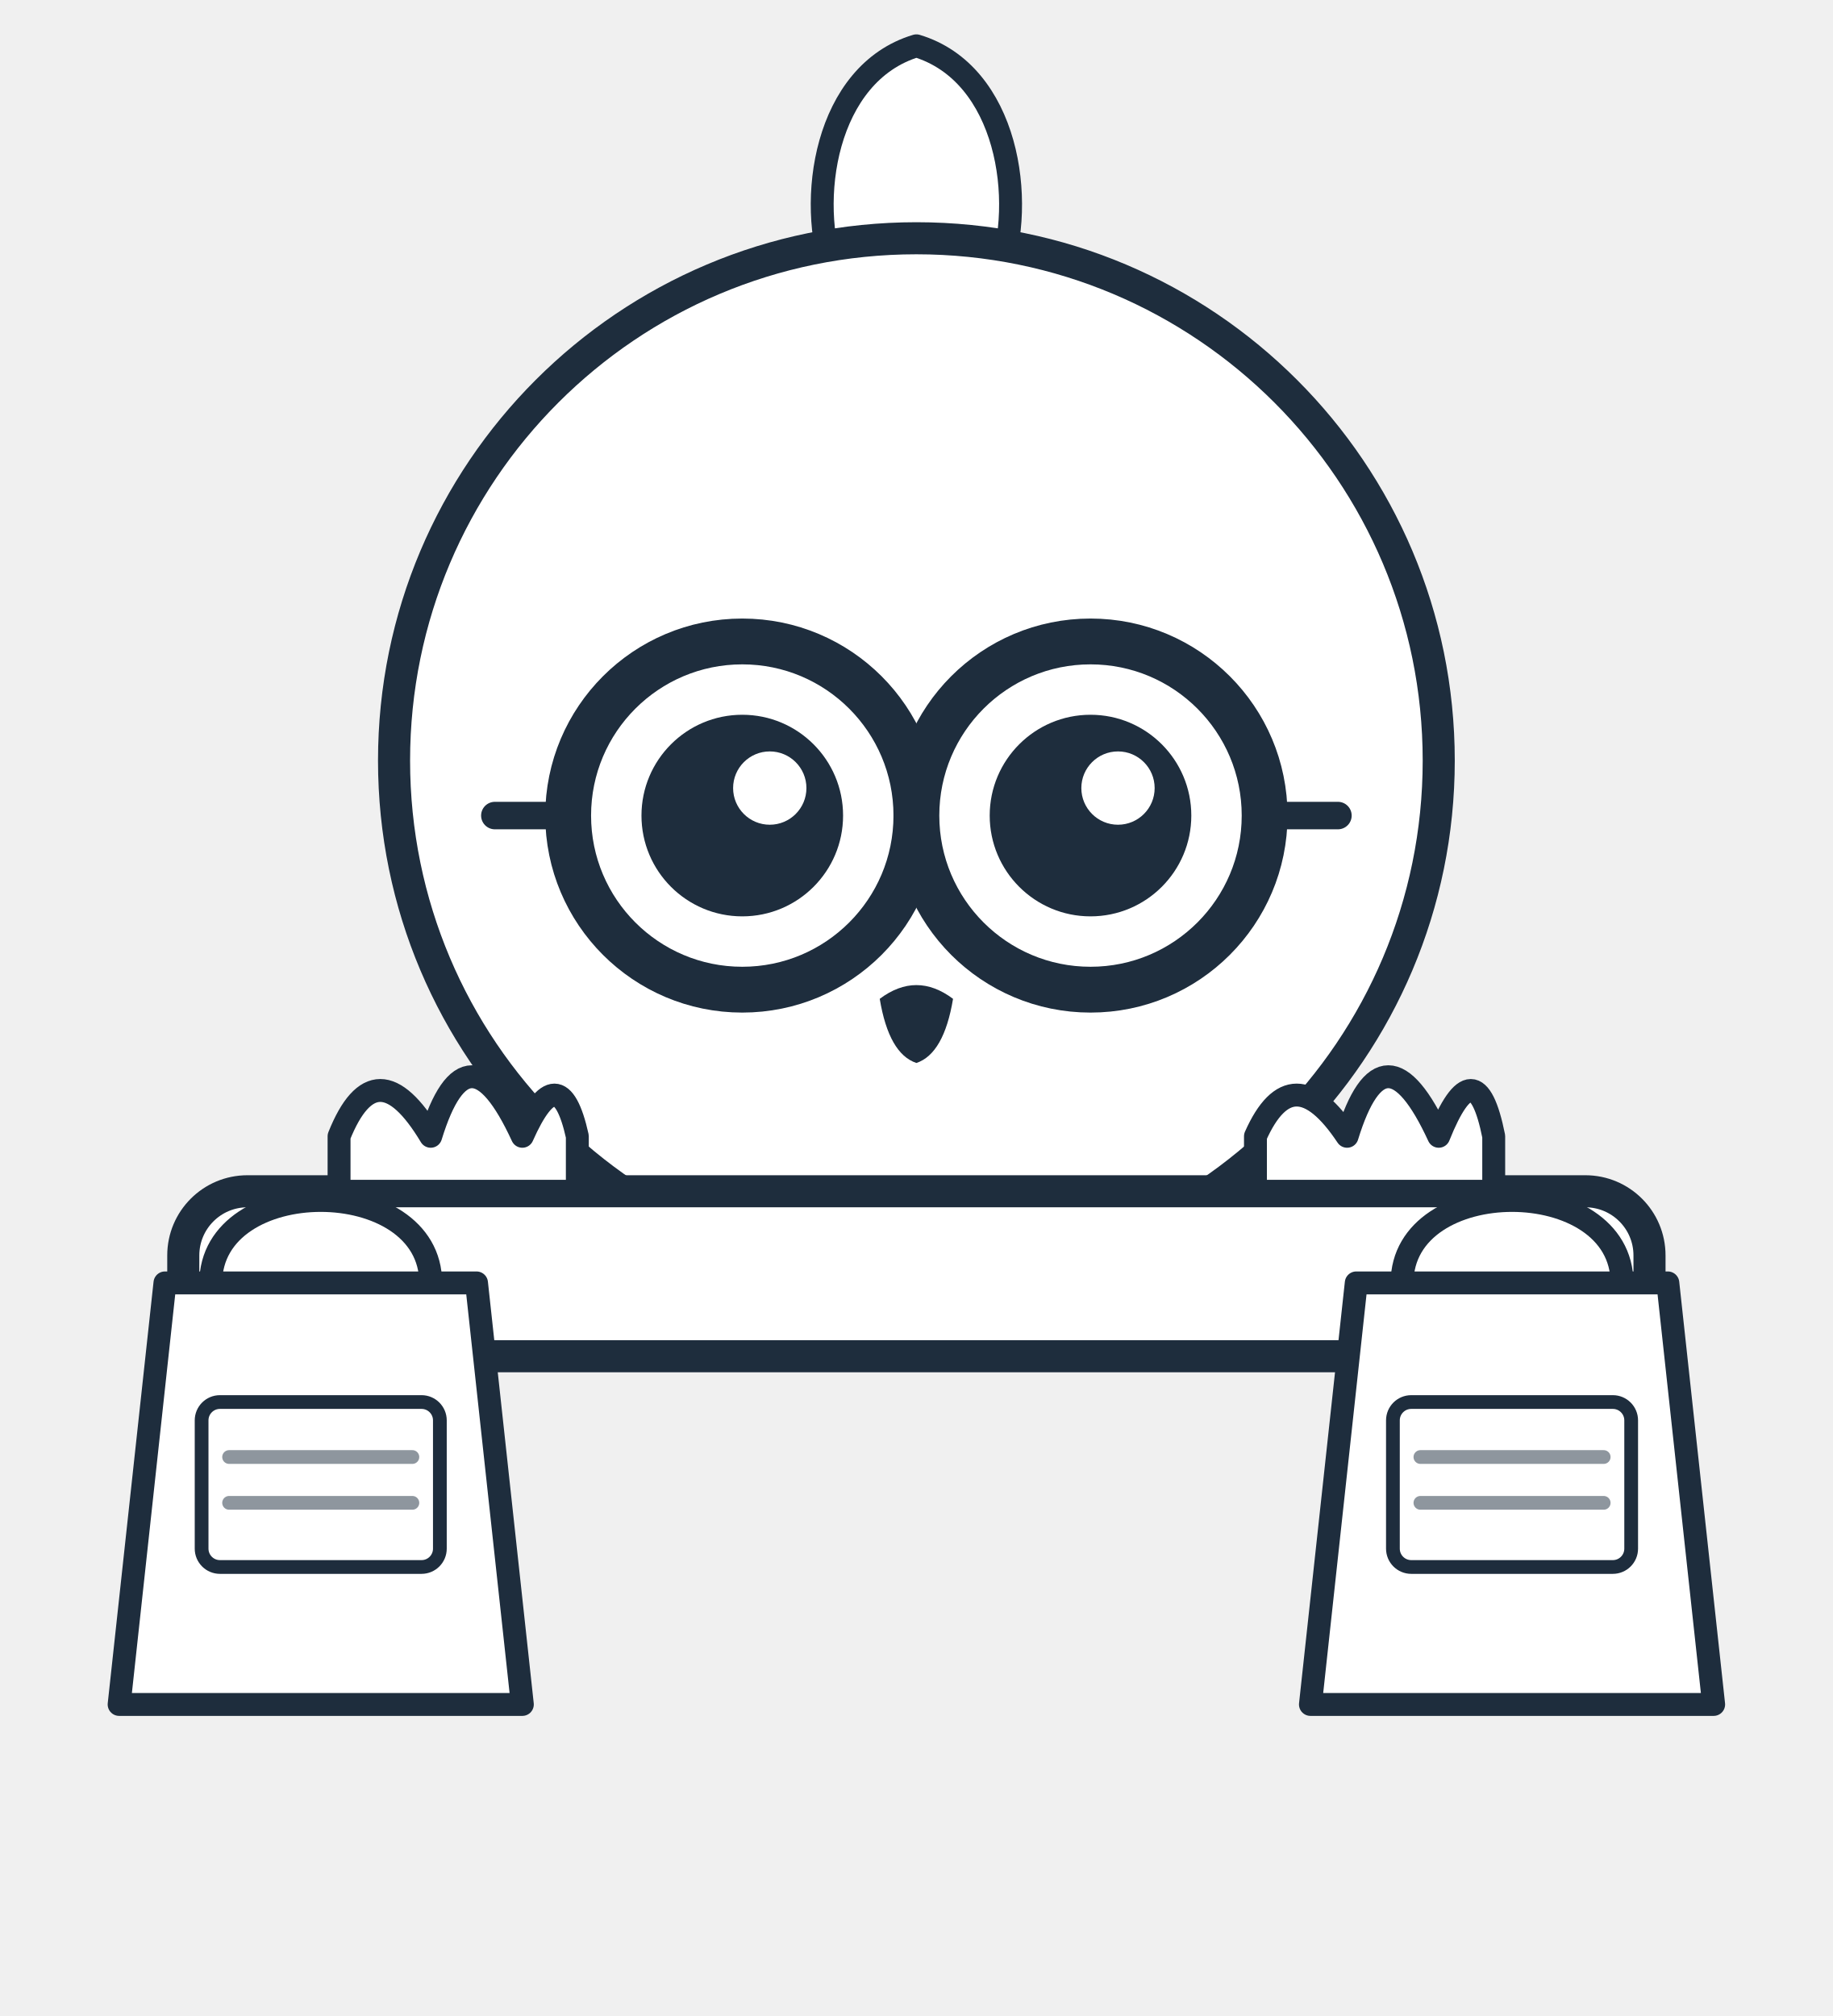
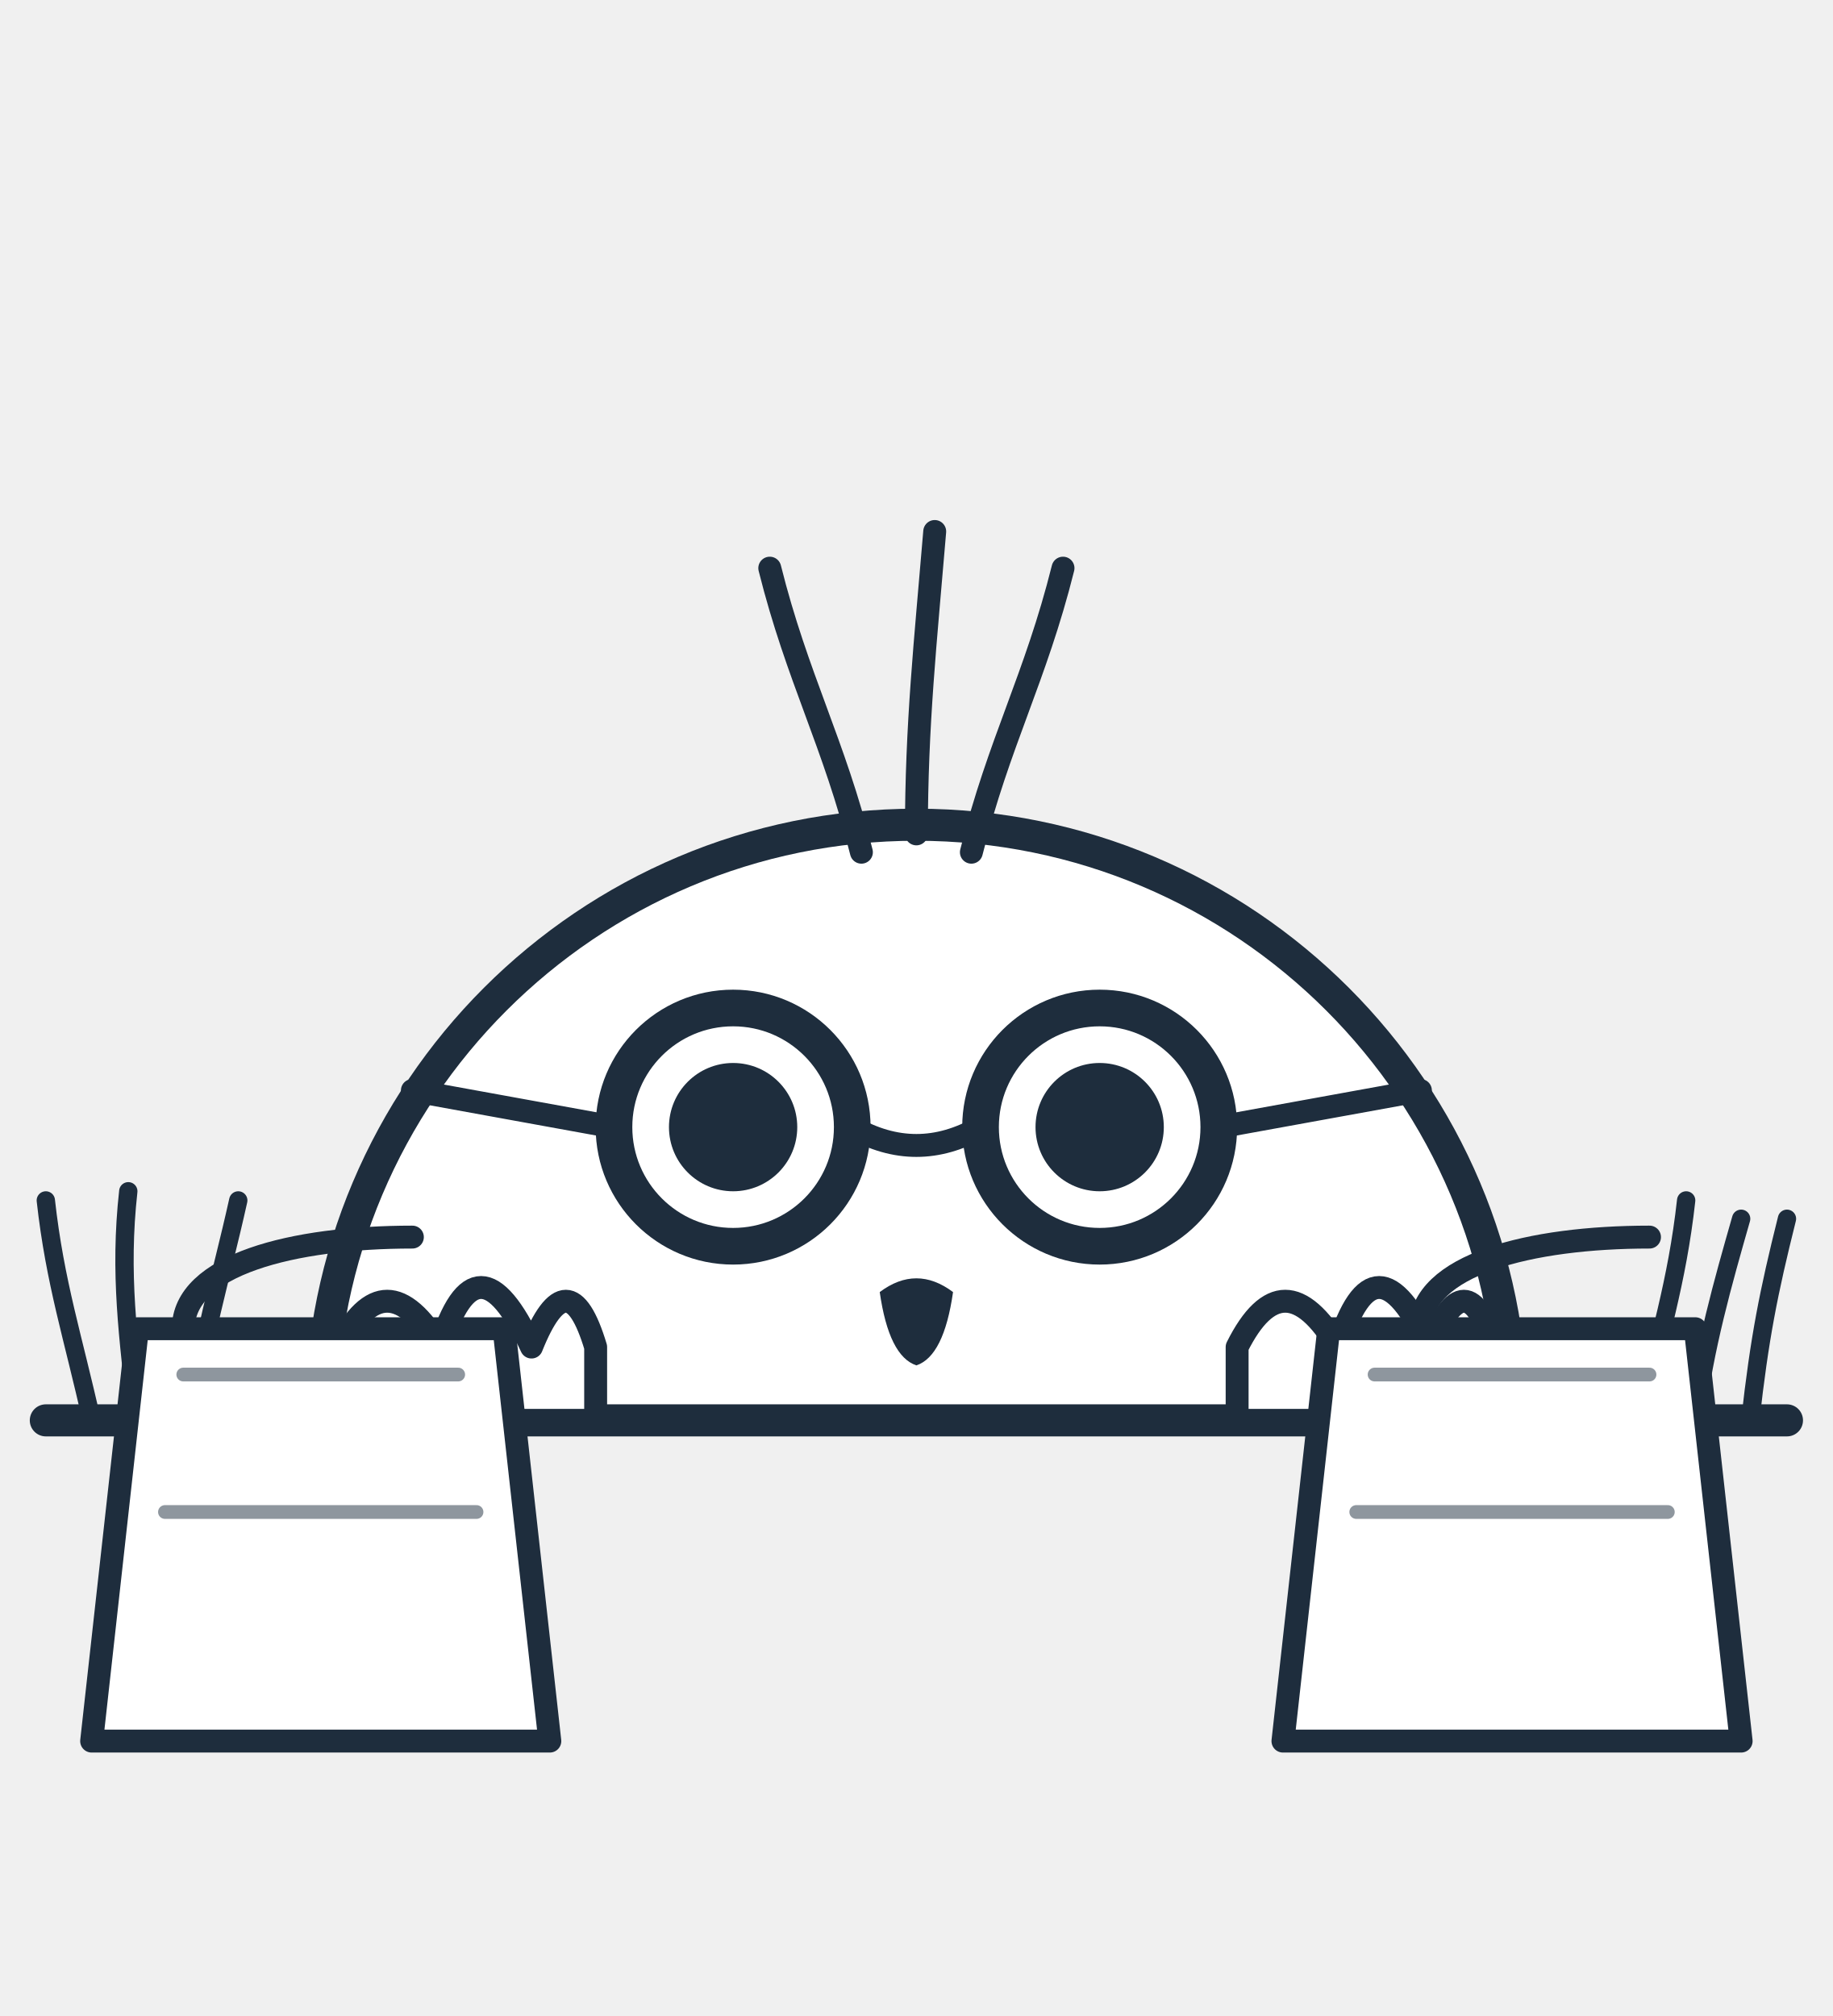
<svg xmlns="http://www.w3.org/2000/svg" viewBox="0 0 200 220" role="img" aria-label="ShoppingMole mascot">
  <g id="mole-base" fill="white" stroke="#1e2d3d" stroke-linecap="round" stroke-linejoin="round">
-     <path d="M91,30 C88,22 90,8 100,5 C110,8 112,22 109,30 C107,34 93,34 91,30 Z" stroke-width="2.5" />
-     <circle cx="100" cy="83" r="57" stroke-width="3.5" />
-     <circle cx="81" cy="89" r="19" stroke-width="5" />
-     <circle cx="119" cy="89" r="19" stroke-width="5" />
-     <line x1="100" y1="87" x2="100" y2="92" stroke-width="3.5" />
-     <line x1="62" y1="89" x2="54" y2="89" stroke-width="3" />
-     <line x1="138" y1="89" x2="146" y2="89" stroke-width="3" />
-     <circle cx="81" cy="89" r="11" fill="#1e2d3d" stroke="none" />
-     <circle cx="84" cy="86" r="4" fill="white" stroke="none" />
-     <circle cx="119" cy="89" r="11" fill="#1e2d3d" stroke="none" />
-     <circle cx="122" cy="86" r="4" fill="white" stroke="none" />
-     <path d="M96,109 Q100,106 104,109 Q103,115 100,116 Q97,115 96,109 Z" fill="#1e2d3d" stroke="none" />
-     <rect x="20" y="130" width="160" height="18" rx="7" stroke-width="3.5" />
-     <path d="M37,130 L37,124 Q41,114 47,124 Q51,111 57,124 Q61,115 63,124 L63,130 Z" stroke-width="2.5" />
-     <path d="M137,130 L137,124 Q141,115 147,124 Q151,111 157,124 Q161,114 163,124 L163,130 Z" stroke-width="2.5" />
+     <path d="M35,155 A65,65 0 0 1 165,155" fill="white" stroke-width="3.5" />
+     <path d="M94,93 C91,81 87,74 84,62" fill="none" stroke-width="2.5" />
+     <path d="M100,91 C100,79 101,70 102,58" fill="none" stroke-width="2.5" />
+     <path d="M106,93 C109,81 113,74 116,62" fill="none" stroke-width="2.5" />
+     <circle cx="80" cy="123" r="13" stroke-width="4" />
+     <circle cx="120" cy="123" r="13" stroke-width="4" />
+     <path d="M93,123 Q100,127 107,123" fill="none" stroke-width="2.5" />
+     <line x1="67" y1="123" x2="45" y2="119" stroke-width="2.5" />
+     <line x1="133" y1="123" x2="155" y2="119" stroke-width="2.5" />
+     <circle cx="80" cy="123" r="7" fill="#1e2d3d" stroke="none" />
+     <circle cx="120" cy="123" r="7" fill="#1e2d3d" stroke="none" />
+     <path d="M96,141 Q100,138 104,141 Q103,148 100,149 Q97,148 96,141 Z" fill="#1e2d3d" stroke="none" />
+     <line x1="5" y1="155" x2="195" y2="155" stroke-width="3.5" />
+     <path d="M10,155 C8,146 6,140 5,131" fill="none" stroke-width="2" />
+     <path d="M15,155 C14,146 13,139 14,130" fill="none" stroke-width="2" />
+     <path d="M21,155 C22,146 24,140 26,131" fill="none" stroke-width="2" />
+     <path d="M179,155 C181,146 183,140 184,131" fill="none" stroke-width="2" />
+     <path d="M185,155 C186,147 188,140 190,133" fill="none" stroke-width="2" />
+     <path d="M191,155 C192,146 193,141 195,133" fill="none" stroke-width="2" />
+     <path d="M37,155 L37,147 Q42,137 48,147 Q52,134 58,147 Q62,137 65,147 L65,155 Z" stroke-width="2.5" />
+     <path d="M135,155 L135,147 Q140,137 146,147 Q150,134 156,147 Q160,137 163,147 L163,155 Z" stroke-width="2.5" />
  </g>
  <g id="prop" fill="white" stroke="#1e2d3d" stroke-linecap="round" stroke-linejoin="round">
-     <path d="M23,140 C23,128 47,128 47,140" fill="none" stroke-width="2.5" />
-     <path d="M18,140 L52,140 L57,186 L13,186 Z" stroke-width="2.5" />
-     <rect x="22" y="153" width="26" height="18" rx="2" fill="none" stroke-width="1.5" />
-     <line x1="25" y1="159" x2="45" y2="159" stroke-width="1.5" opacity="0.5" />
-     <line x1="25" y1="164" x2="45" y2="164" stroke-width="1.5" opacity="0.5" />
-     <path d="M153,140 C153,128 177,128 177,140" fill="none" stroke-width="2.5" />
-     <path d="M148,140 L182,140 L187,186 L143,186 Z" stroke-width="2.5" />
-     <rect x="152" y="153" width="26" height="18" rx="2" fill="none" stroke-width="1.5" />
-     <line x1="155" y1="159" x2="175" y2="159" stroke-width="1.5" opacity="0.5" />
-     <line x1="155" y1="164" x2="175" y2="164" stroke-width="1.5" opacity="0.5" />
+     <path d="M20,145 C20,138 32,135 45,135" fill="none" stroke-width="2.5" />
+     <path d="M15,145 L55,145 L60,190 L10,190 Z" stroke-width="2.5" />
+     <line x1="20" y1="150" x2="50" y2="150" stroke-width="1.5" opacity="0.5" />
+     <line x1="18" y1="165" x2="52" y2="165" stroke-width="1.5" opacity="0.5" />
+     <path d="M155,145 C155,138 167,135 180,135" fill="none" stroke-width="2.5" />
+     <path d="M145,145 L185,145 L190,190 L140,190 Z" stroke-width="2.5" />
+     <line x1="150" y1="150" x2="180" y2="150" stroke-width="1.5" opacity="0.5" />
+     <line x1="148" y1="165" x2="182" y2="165" stroke-width="1.5" opacity="0.5" />
  </g>
</svg>
